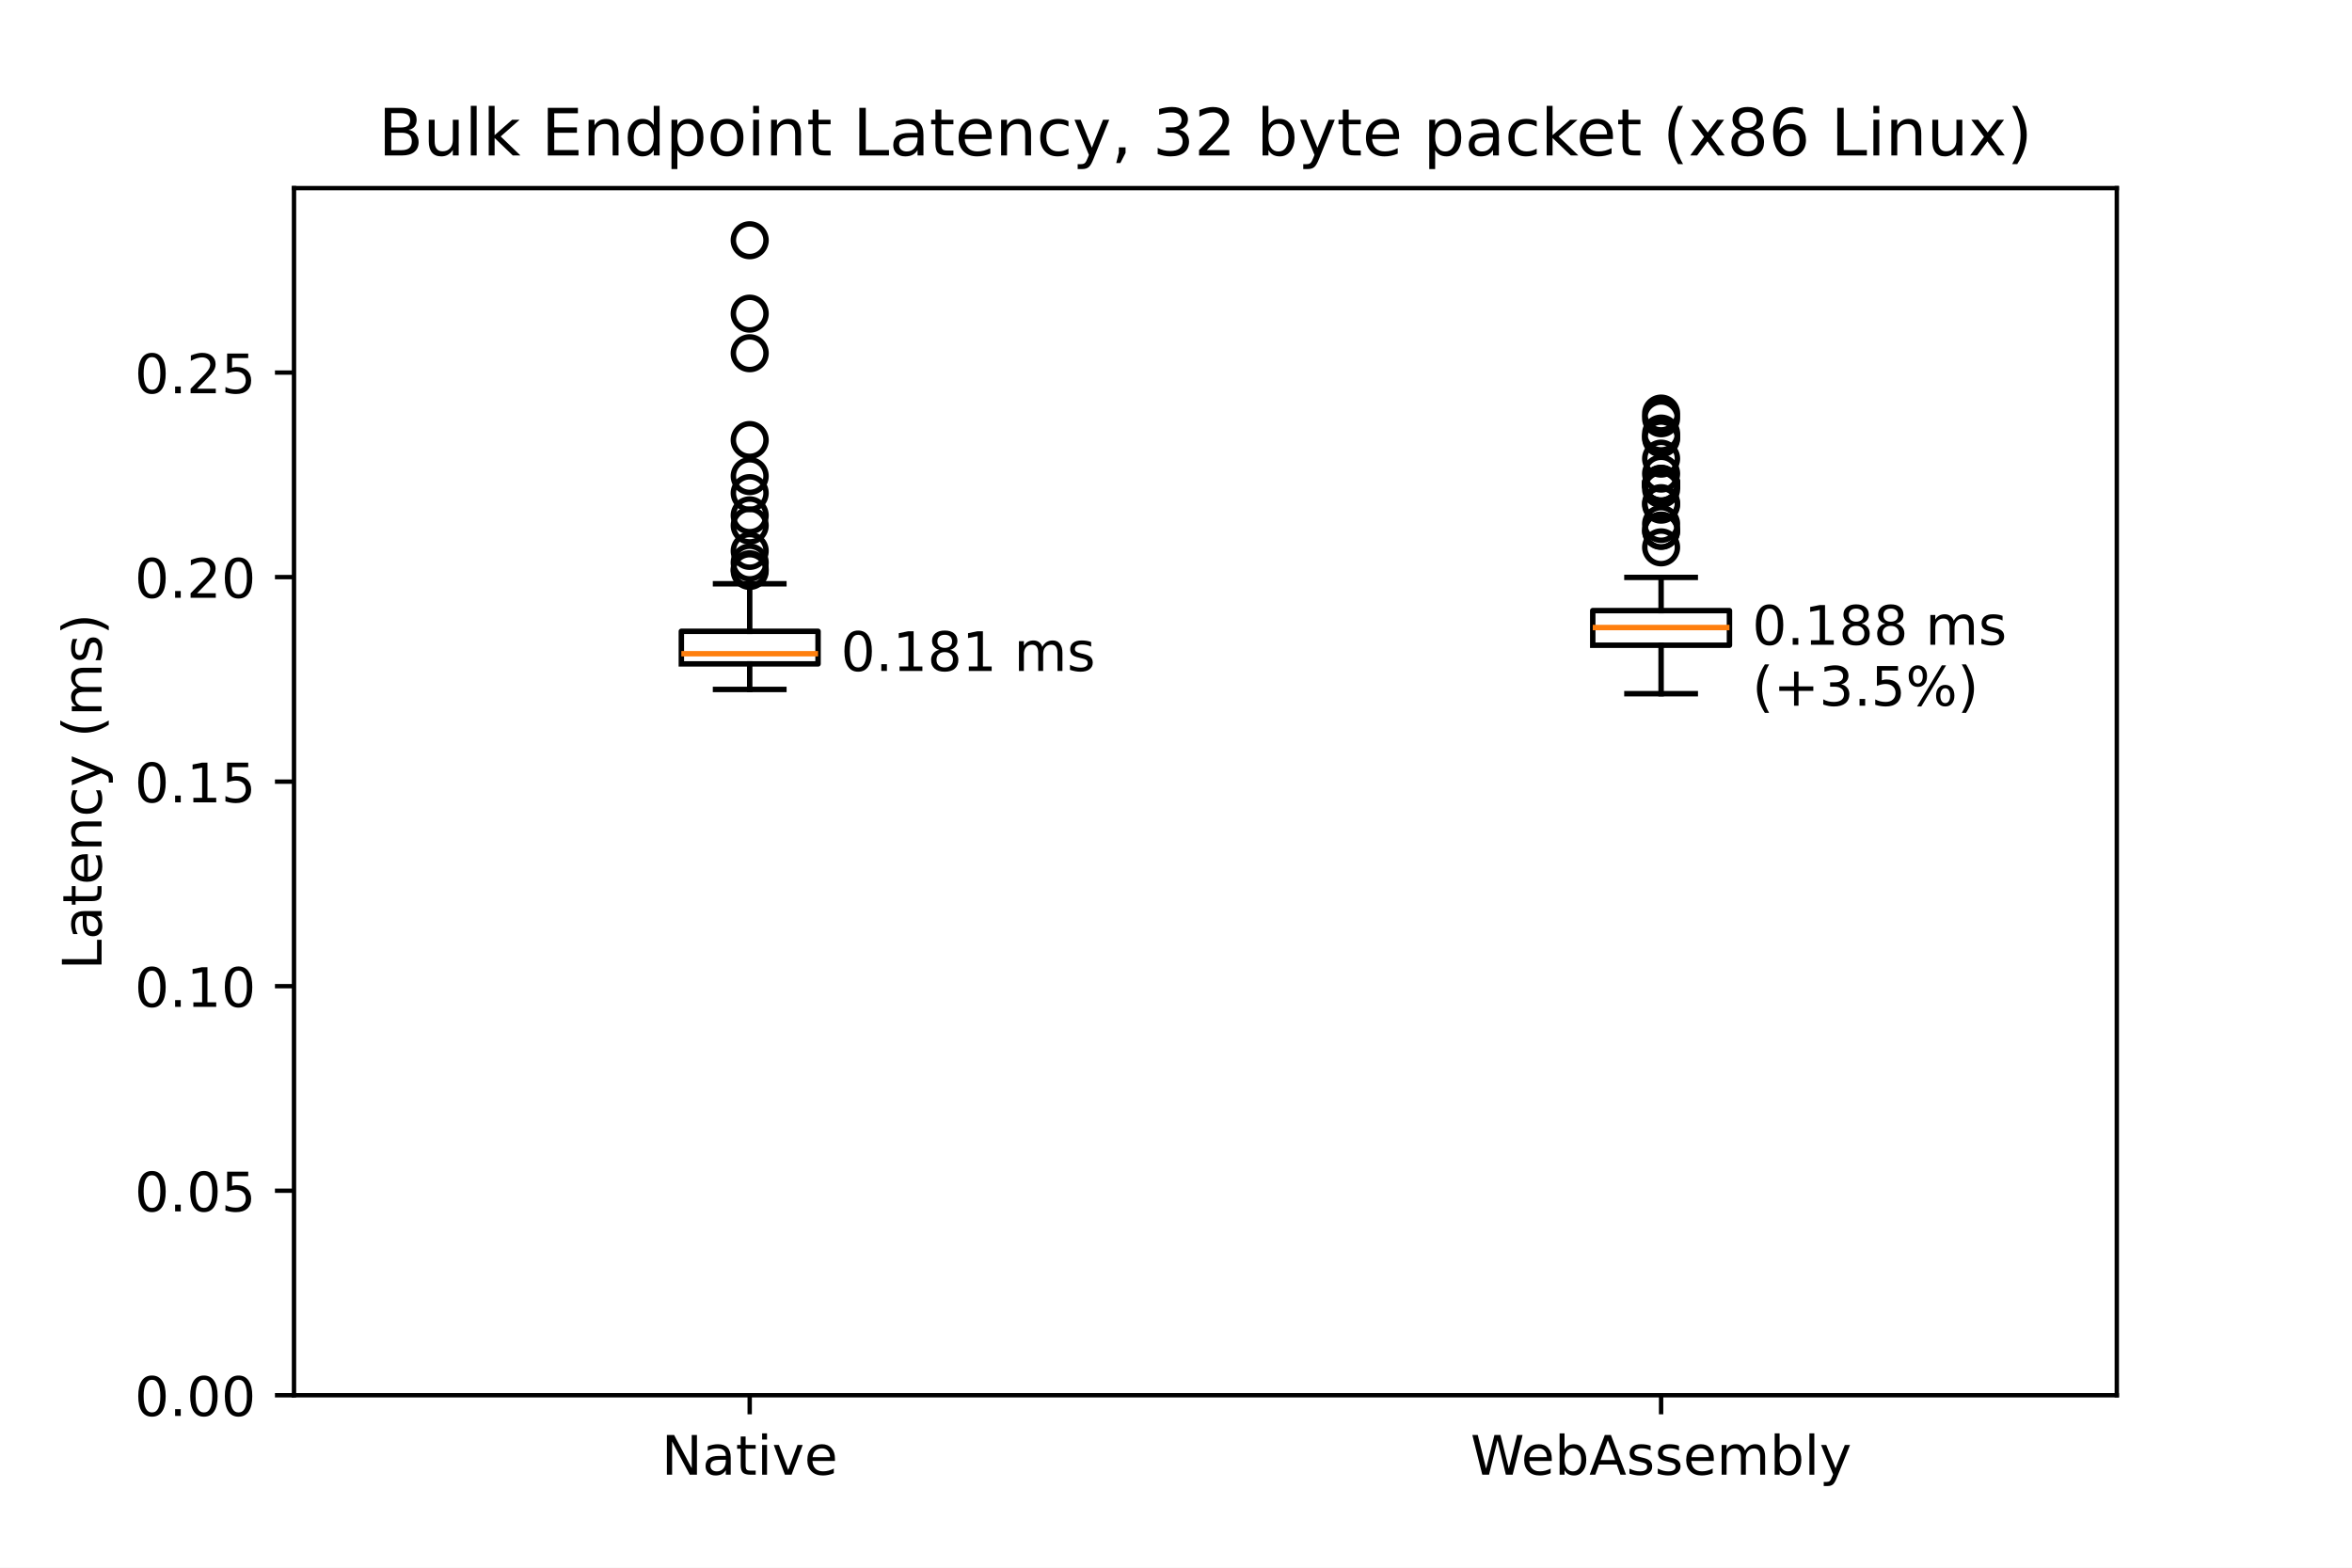
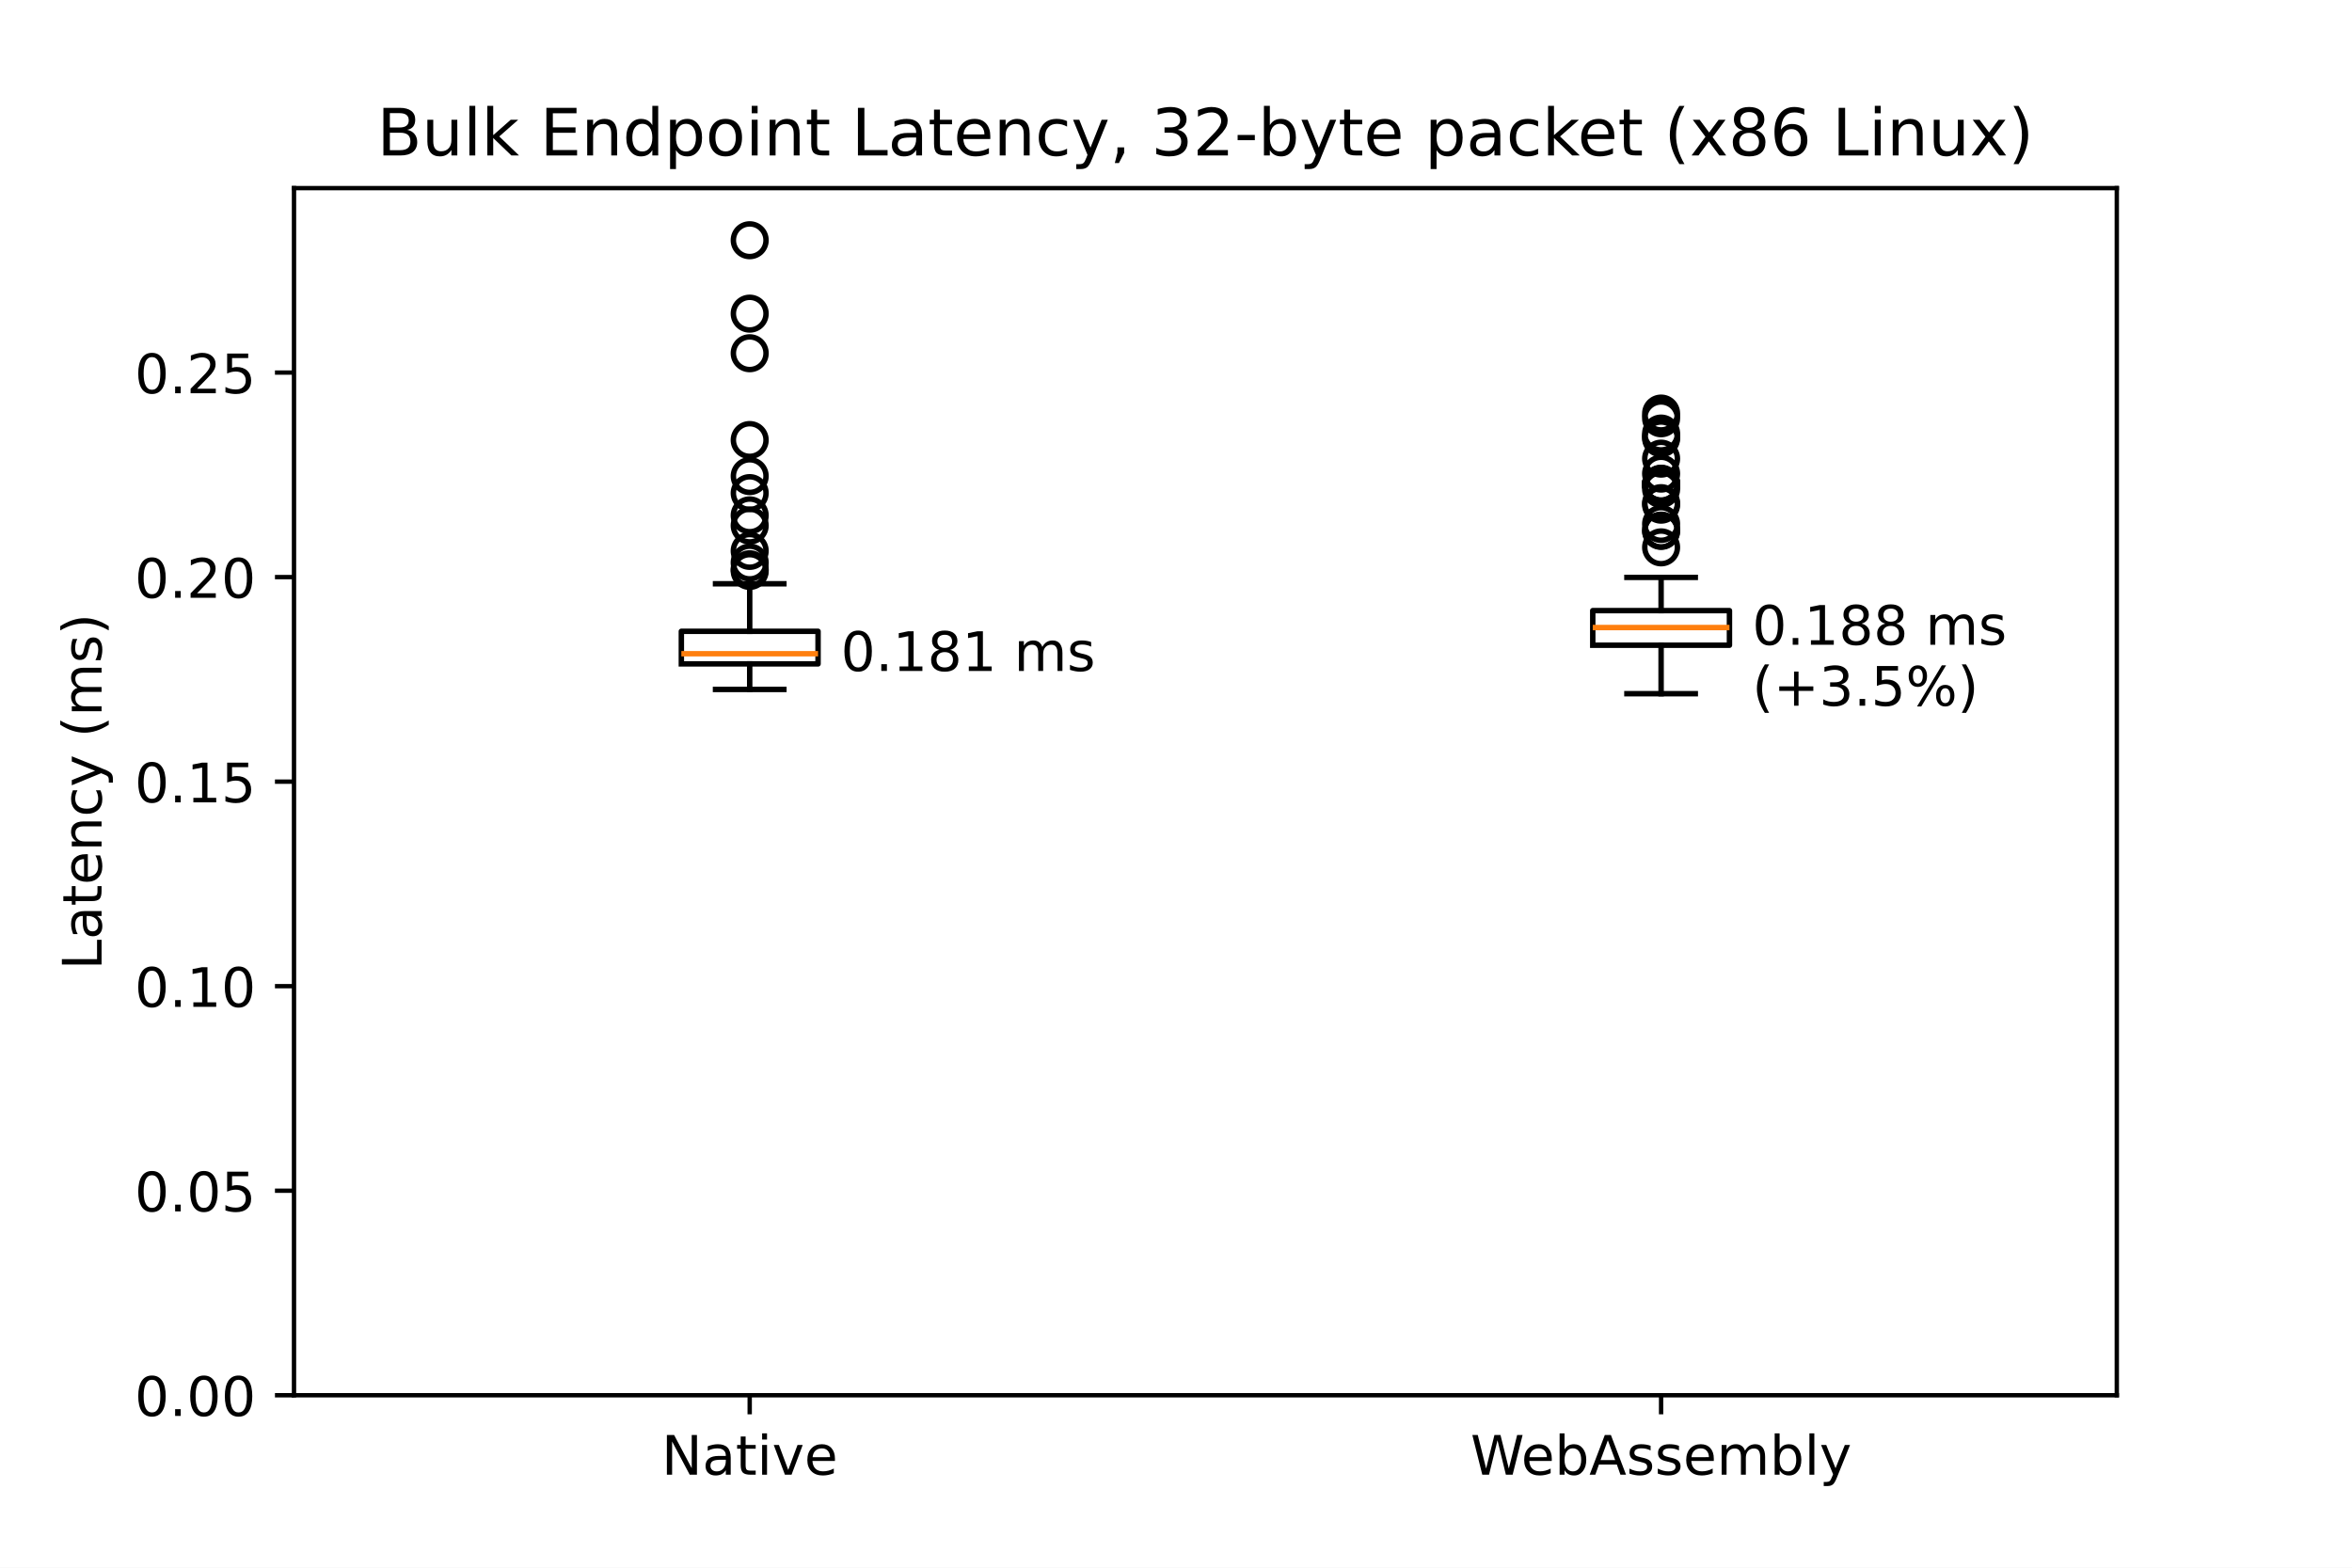
<svg xmlns="http://www.w3.org/2000/svg" xmlns:xlink="http://www.w3.org/1999/xlink" width="432pt" height="288pt" viewBox="0 0 432 288" version="1.1">
  <defs>
    <style type="text/css">*{stroke-linejoin: round; stroke-linecap: butt}</style>
  </defs>
  <g id="figure_1">
    <g id="patch_1">
      <path d="M 0 288  L 432 288  L 432 0  L 0 0  z " style="fill: #ffffff" />
    </g>
    <g id="axes_1">
      <g id="patch_2">
        <path d="M 54 256.32  L 388.8 256.32  L 388.8 34.56  L 54 34.56  z " style="fill: #ffffff" />
      </g>
      <g id="matplotlib.axis_1">
        <g id="xtick_1">
          <g id="line2d_1">
            <defs>
-               <path id="mb154ad482d" d="M 0 0  L 0 3.5  " style="stroke: #000000; stroke-width: 0.8" />
+               <path id="me24ad9f6d7" d="M 0 0  L 0 3.5  " style="stroke: #000000; stroke-width: 0.8" />
            </defs>
            <g>
-               <use xlink:href="#mb154ad482d" x="137.7" y="256.32" style="stroke: #000000; stroke-width: 0.8" />
+               <use xlink:href="#me24ad9f6d7" x="137.7" y="256.32" style="stroke: #000000; stroke-width: 0.8" />
            </g>
          </g>
          <g id="text_1">
            <g transform="translate(121.5102 270.9184) scale(0.1 -0.1)">
              <defs>
                <path id="DejaVuSans-4e" d="M 628 4666  L 1478 4666  L 3547 763  L 3547 4666  L 4159 4666  L 4159 0  L 3309 0  L 1241 3903  L 1241 0  L 628 0  L 628 4666  z " transform="scale(0.015625)" />
                <path id="DejaVuSans-61" d="M 2194 1759  Q 1497 1759 1228 1600  Q 959 1441 959 1056  Q 959 750 1161 570  Q 1363 391 1709 391  Q 2188 391 2477 730  Q 2766 1069 2766 1631  L 2766 1759  L 2194 1759  z M 3341 1997  L 3341 0  L 2766 0  L 2766 531  Q 2569 213 2275 61  Q 1981 -91 1556 -91  Q 1019 -91 701 211  Q 384 513 384 1019  Q 384 1609 779 1909  Q 1175 2209 1959 2209  L 2766 2209  L 2766 2266  Q 2766 2663 2505 2880  Q 2244 3097 1772 3097  Q 1472 3097 1187 3025  Q 903 2953 641 2809  L 641 3341  Q 956 3463 1253 3523  Q 1550 3584 1831 3584  Q 2591 3584 2966 3190  Q 3341 2797 3341 1997  z " transform="scale(0.015625)" />
                <path id="DejaVuSans-74" d="M 1172 4494  L 1172 3500  L 2356 3500  L 2356 3053  L 1172 3053  L 1172 1153  Q 1172 725 1289 603  Q 1406 481 1766 481  L 2356 481  L 2356 0  L 1766 0  Q 1100 0 847 248  Q 594 497 594 1153  L 594 3053  L 172 3053  L 172 3500  L 594 3500  L 594 4494  L 1172 4494  z " transform="scale(0.015625)" />
                <path id="DejaVuSans-69" d="M 603 3500  L 1178 3500  L 1178 0  L 603 0  L 603 3500  z M 603 4863  L 1178 4863  L 1178 4134  L 603 4134  L 603 4863  z " transform="scale(0.015625)" />
                <path id="DejaVuSans-76" d="M 191 3500  L 800 3500  L 1894 563  L 2988 3500  L 3597 3500  L 2284 0  L 1503 0  L 191 3500  z " transform="scale(0.015625)" />
                <path id="DejaVuSans-65" d="M 3597 1894  L 3597 1613  L 953 1613  Q 991 1019 1311 708  Q 1631 397 2203 397  Q 2534 397 2845 478  Q 3156 559 3463 722  L 3463 178  Q 3153 47 2828 -22  Q 2503 -91 2169 -91  Q 1331 -91 842 396  Q 353 884 353 1716  Q 353 2575 817 3079  Q 1281 3584 2069 3584  Q 2775 3584 3186 3129  Q 3597 2675 3597 1894  z M 3022 2063  Q 3016 2534 2758 2815  Q 2500 3097 2075 3097  Q 1594 3097 1305 2825  Q 1016 2553 972 2059  L 3022 2063  z " transform="scale(0.015625)" />
              </defs>
              <use xlink:href="#DejaVuSans-4e" />
              <use xlink:href="#DejaVuSans-61" x="74.805" />
              <use xlink:href="#DejaVuSans-74" x="136.084" />
              <use xlink:href="#DejaVuSans-69" x="175.293" />
              <use xlink:href="#DejaVuSans-76" x="203.076" />
              <use xlink:href="#DejaVuSans-65" x="262.256" />
            </g>
          </g>
        </g>
        <g id="xtick_2">
          <g id="line2d_2">
            <g>
-               <use xlink:href="#mb154ad482d" x="305.1" y="256.32" style="stroke: #000000; stroke-width: 0.8" />
+               <use xlink:href="#me24ad9f6d7" x="305.1" y="256.32" style="stroke: #000000; stroke-width: 0.8" />
            </g>
          </g>
          <g id="text_2">
            <g transform="translate(270.1 270.9184) scale(0.1 -0.1)">
              <defs>
                <path id="DejaVuSans-57" d="M 213 4666  L 850 4666  L 1831 722  L 2809 4666  L 3519 4666  L 4500 722  L 5478 4666  L 6119 4666  L 4947 0  L 4153 0  L 3169 4050  L 2175 0  L 1381 0  L 213 4666  z " transform="scale(0.015625)" />
                <path id="DejaVuSans-62" d="M 3116 1747  Q 3116 2381 2855 2742  Q 2594 3103 2138 3103  Q 1681 3103 1420 2742  Q 1159 2381 1159 1747  Q 1159 1113 1420 752  Q 1681 391 2138 391  Q 2594 391 2855 752  Q 3116 1113 3116 1747  z M 1159 2969  Q 1341 3281 1617 3432  Q 1894 3584 2278 3584  Q 2916 3584 3314 3078  Q 3713 2572 3713 1747  Q 3713 922 3314 415  Q 2916 -91 2278 -91  Q 1894 -91 1617 61  Q 1341 213 1159 525  L 1159 0  L 581 0  L 581 4863  L 1159 4863  L 1159 2969  z " transform="scale(0.015625)" />
                <path id="DejaVuSans-41" d="M 2188 4044  L 1331 1722  L 3047 1722  L 2188 4044  z M 1831 4666  L 2547 4666  L 4325 0  L 3669 0  L 3244 1197  L 1141 1197  L 716 0  L 50 0  L 1831 4666  z " transform="scale(0.015625)" />
                <path id="DejaVuSans-73" d="M 2834 3397  L 2834 2853  Q 2591 2978 2328 3040  Q 2066 3103 1784 3103  Q 1356 3103 1142 2972  Q 928 2841 928 2578  Q 928 2378 1081 2264  Q 1234 2150 1697 2047  L 1894 2003  Q 2506 1872 2764 1633  Q 3022 1394 3022 966  Q 3022 478 2636 193  Q 2250 -91 1575 -91  Q 1294 -91 989 -36  Q 684 19 347 128  L 347 722  Q 666 556 975 473  Q 1284 391 1588 391  Q 1994 391 2212 530  Q 2431 669 2431 922  Q 2431 1156 2273 1281  Q 2116 1406 1581 1522  L 1381 1569  Q 847 1681 609 1914  Q 372 2147 372 2553  Q 372 3047 722 3315  Q 1072 3584 1716 3584  Q 2034 3584 2315 3537  Q 2597 3491 2834 3397  z " transform="scale(0.015625)" />
                <path id="DejaVuSans-6d" d="M 3328 2828  Q 3544 3216 3844 3400  Q 4144 3584 4550 3584  Q 5097 3584 5394 3201  Q 5691 2819 5691 2113  L 5691 0  L 5113 0  L 5113 2094  Q 5113 2597 4934 2840  Q 4756 3084 4391 3084  Q 3944 3084 3684 2787  Q 3425 2491 3425 1978  L 3425 0  L 2847 0  L 2847 2094  Q 2847 2600 2669 2842  Q 2491 3084 2119 3084  Q 1678 3084 1418 2786  Q 1159 2488 1159 1978  L 1159 0  L 581 0  L 581 3500  L 1159 3500  L 1159 2956  Q 1356 3278 1631 3431  Q 1906 3584 2284 3584  Q 2666 3584 2933 3390  Q 3200 3197 3328 2828  z " transform="scale(0.015625)" />
                <path id="DejaVuSans-6c" d="M 603 4863  L 1178 4863  L 1178 0  L 603 0  L 603 4863  z " transform="scale(0.015625)" />
                <path id="DejaVuSans-79" d="M 2059 -325  Q 1816 -950 1584 -1140  Q 1353 -1331 966 -1331  L 506 -1331  L 506 -850  L 844 -850  Q 1081 -850 1212 -737  Q 1344 -625 1503 -206  L 1606 56  L 191 3500  L 800 3500  L 1894 763  L 2988 3500  L 3597 3500  L 2059 -325  z " transform="scale(0.015625)" />
              </defs>
              <use xlink:href="#DejaVuSans-57" />
              <use xlink:href="#DejaVuSans-65" x="93.002" />
              <use xlink:href="#DejaVuSans-62" x="154.525" />
              <use xlink:href="#DejaVuSans-41" x="218.002" />
              <use xlink:href="#DejaVuSans-73" x="286.41" />
              <use xlink:href="#DejaVuSans-73" x="338.51" />
              <use xlink:href="#DejaVuSans-65" x="390.609" />
              <use xlink:href="#DejaVuSans-6d" x="452.133" />
              <use xlink:href="#DejaVuSans-62" x="549.545" />
              <use xlink:href="#DejaVuSans-6c" x="613.021" />
              <use xlink:href="#DejaVuSans-79" x="640.805" />
            </g>
          </g>
        </g>
      </g>
      <g id="matplotlib.axis_2">
        <g id="ytick_1">
          <g id="line2d_3">
            <defs>
-               <path id="m6559243b85" d="M 0 0  L -3.5 0  " style="stroke: #000000; stroke-width: 0.8" />
+               <path id="m9788b5b296" d="M 0 0  L -3.5 0  " style="stroke: #000000; stroke-width: 0.8" />
            </defs>
            <g>
-               <use xlink:href="#m6559243b85" x="54" y="256.32" style="stroke: #000000; stroke-width: 0.8" />
+               <use xlink:href="#m9788b5b296" x="54" y="256.32" style="stroke: #000000; stroke-width: 0.8" />
            </g>
          </g>
          <g id="text_3">
            <g transform="translate(24.73438 260.1192) scale(0.1 -0.1)">
              <defs>
                <path id="DejaVuSans-30" d="M 2034 4250  Q 1547 4250 1301 3770  Q 1056 3291 1056 2328  Q 1056 1369 1301 889  Q 1547 409 2034 409  Q 2525 409 2770 889  Q 3016 1369 3016 2328  Q 3016 3291 2770 3770  Q 2525 4250 2034 4250  z M 2034 4750  Q 2819 4750 3233 4129  Q 3647 3509 3647 2328  Q 3647 1150 3233 529  Q 2819 -91 2034 -91  Q 1250 -91 836 529  Q 422 1150 422 2328  Q 422 3509 836 4129  Q 1250 4750 2034 4750  z " transform="scale(0.015625)" />
                <path id="DejaVuSans-2e" d="M 684 794  L 1344 794  L 1344 0  L 684 0  L 684 794  z " transform="scale(0.015625)" />
              </defs>
              <use xlink:href="#DejaVuSans-30" />
              <use xlink:href="#DejaVuSans-2e" x="63.623" />
              <use xlink:href="#DejaVuSans-30" x="95.41" />
              <use xlink:href="#DejaVuSans-30" x="159.033" />
            </g>
          </g>
        </g>
        <g id="ytick_2">
          <g id="line2d_4">
            <g>
-               <use xlink:href="#m6559243b85" x="54" y="218.745" style="stroke: #000000; stroke-width: 0.8" />
+               <use xlink:href="#m9788b5b296" x="54" y="218.745" style="stroke: #000000; stroke-width: 0.8" />
            </g>
          </g>
          <g id="text_4">
            <g transform="translate(24.73438 222.5442) scale(0.1 -0.1)">
              <defs>
                <path id="DejaVuSans-35" d="M 691 4666  L 3169 4666  L 3169 4134  L 1269 4134  L 1269 2991  Q 1406 3038 1543 3061  Q 1681 3084 1819 3084  Q 2600 3084 3056 2656  Q 3513 2228 3513 1497  Q 3513 744 3044 326  Q 2575 -91 1722 -91  Q 1428 -91 1123 -41  Q 819 9 494 109  L 494 744  Q 775 591 1075 516  Q 1375 441 1709 441  Q 2250 441 2565 725  Q 2881 1009 2881 1497  Q 2881 1984 2565 2268  Q 2250 2553 1709 2553  Q 1456 2553 1204 2497  Q 953 2441 691 2322  L 691 4666  z " transform="scale(0.015625)" />
              </defs>
              <use xlink:href="#DejaVuSans-30" />
              <use xlink:href="#DejaVuSans-2e" x="63.623" />
              <use xlink:href="#DejaVuSans-30" x="95.41" />
              <use xlink:href="#DejaVuSans-35" x="159.033" />
            </g>
          </g>
        </g>
        <g id="ytick_3">
          <g id="line2d_5">
            <g>
-               <use xlink:href="#m6559243b85" x="54" y="181.17" style="stroke: #000000; stroke-width: 0.8" />
+               <use xlink:href="#m9788b5b296" x="54" y="181.17" style="stroke: #000000; stroke-width: 0.8" />
            </g>
          </g>
          <g id="text_5">
            <g transform="translate(24.73438 184.9692) scale(0.1 -0.1)">
              <defs>
                <path id="DejaVuSans-31" d="M 794 531  L 1825 531  L 1825 4091  L 703 3866  L 703 4441  L 1819 4666  L 2450 4666  L 2450 531  L 3481 531  L 3481 0  L 794 0  L 794 531  z " transform="scale(0.015625)" />
              </defs>
              <use xlink:href="#DejaVuSans-30" />
              <use xlink:href="#DejaVuSans-2e" x="63.623" />
              <use xlink:href="#DejaVuSans-31" x="95.41" />
              <use xlink:href="#DejaVuSans-30" x="159.033" />
            </g>
          </g>
        </g>
        <g id="ytick_4">
          <g id="line2d_6">
            <g>
-               <use xlink:href="#m6559243b85" x="54" y="143.595" style="stroke: #000000; stroke-width: 0.8" />
+               <use xlink:href="#m9788b5b296" x="54" y="143.595" style="stroke: #000000; stroke-width: 0.8" />
            </g>
          </g>
          <g id="text_6">
            <g transform="translate(24.73438 147.3942) scale(0.1 -0.1)">
              <use xlink:href="#DejaVuSans-30" />
              <use xlink:href="#DejaVuSans-2e" x="63.623" />
              <use xlink:href="#DejaVuSans-31" x="95.41" />
              <use xlink:href="#DejaVuSans-35" x="159.033" />
            </g>
          </g>
        </g>
        <g id="ytick_5">
          <g id="line2d_7">
            <g>
-               <use xlink:href="#m6559243b85" x="54" y="106.02" style="stroke: #000000; stroke-width: 0.8" />
+               <use xlink:href="#m9788b5b296" x="54" y="106.02" style="stroke: #000000; stroke-width: 0.8" />
            </g>
          </g>
          <g id="text_7">
            <g transform="translate(24.73438 109.8192) scale(0.1 -0.1)">
              <defs>
                <path id="DejaVuSans-32" d="M 1228 531  L 3431 531  L 3431 0  L 469 0  L 469 531  Q 828 903 1448 1529  Q 2069 2156 2228 2338  Q 2531 2678 2651 2914  Q 2772 3150 2772 3378  Q 2772 3750 2511 3984  Q 2250 4219 1831 4219  Q 1534 4219 1204 4116  Q 875 4013 500 3803  L 500 4441  Q 881 4594 1212 4672  Q 1544 4750 1819 4750  Q 2544 4750 2975 4387  Q 3406 4025 3406 3419  Q 3406 3131 3298 2873  Q 3191 2616 2906 2266  Q 2828 2175 2409 1742  Q 1991 1309 1228 531  z " transform="scale(0.015625)" />
              </defs>
              <use xlink:href="#DejaVuSans-30" />
              <use xlink:href="#DejaVuSans-2e" x="63.623" />
              <use xlink:href="#DejaVuSans-32" x="95.41" />
              <use xlink:href="#DejaVuSans-30" x="159.033" />
            </g>
          </g>
        </g>
        <g id="ytick_6">
          <g id="line2d_8">
            <g>
-               <use xlink:href="#m6559243b85" x="54" y="68.445" style="stroke: #000000; stroke-width: 0.8" />
+               <use xlink:href="#m9788b5b296" x="54" y="68.445" style="stroke: #000000; stroke-width: 0.8" />
            </g>
          </g>
          <g id="text_8">
            <g transform="translate(24.73438 72.24415) scale(0.1 -0.1)">
              <use xlink:href="#DejaVuSans-30" />
              <use xlink:href="#DejaVuSans-2e" x="63.623" />
              <use xlink:href="#DejaVuSans-32" x="95.41" />
              <use xlink:href="#DejaVuSans-35" x="159.033" />
            </g>
          </g>
        </g>
        <g id="text_9">
          <g transform="translate(18.65469 178.1697) rotate(-90) scale(0.1 -0.1)">
            <defs>
              <path id="DejaVuSans-4c" d="M 628 4666  L 1259 4666  L 1259 531  L 3531 531  L 3531 0  L 628 0  L 628 4666  z " transform="scale(0.015625)" />
              <path id="DejaVuSans-6e" d="M 3513 2113  L 3513 0  L 2938 0  L 2938 2094  Q 2938 2591 2744 2837  Q 2550 3084 2163 3084  Q 1697 3084 1428 2787  Q 1159 2491 1159 1978  L 1159 0  L 581 0  L 581 3500  L 1159 3500  L 1159 2956  Q 1366 3272 1645 3428  Q 1925 3584 2291 3584  Q 2894 3584 3203 3211  Q 3513 2838 3513 2113  z " transform="scale(0.015625)" />
              <path id="DejaVuSans-63" d="M 3122 3366  L 3122 2828  Q 2878 2963 2633 3030  Q 2388 3097 2138 3097  Q 1578 3097 1268 2742  Q 959 2388 959 1747  Q 959 1106 1268 751  Q 1578 397 2138 397  Q 2388 397 2633 464  Q 2878 531 3122 666  L 3122 134  Q 2881 22 2623 -34  Q 2366 -91 2075 -91  Q 1284 -91 818 406  Q 353 903 353 1747  Q 353 2603 823 3093  Q 1294 3584 2113 3584  Q 2378 3584 2631 3529  Q 2884 3475 3122 3366  z " transform="scale(0.015625)" />
              <path id="DejaVuSans-20" transform="scale(0.015625)" />
              <path id="DejaVuSans-28" d="M 1984 4856  Q 1566 4138 1362 3434  Q 1159 2731 1159 2009  Q 1159 1288 1364 580  Q 1569 -128 1984 -844  L 1484 -844  Q 1016 -109 783 600  Q 550 1309 550 2009  Q 550 2706 781 3412  Q 1013 4119 1484 4856  L 1984 4856  z " transform="scale(0.015625)" />
              <path id="DejaVuSans-29" d="M 513 4856  L 1013 4856  Q 1481 4119 1714 3412  Q 1947 2706 1947 2009  Q 1947 1309 1714 600  Q 1481 -109 1013 -844  L 513 -844  Q 928 -128 1133 580  Q 1338 1288 1338 2009  Q 1338 2731 1133 3434  Q 928 4138 513 4856  z " transform="scale(0.015625)" />
            </defs>
            <use xlink:href="#DejaVuSans-4c" />
            <use xlink:href="#DejaVuSans-61" x="55.713" />
            <use xlink:href="#DejaVuSans-74" x="116.992" />
            <use xlink:href="#DejaVuSans-65" x="156.201" />
            <use xlink:href="#DejaVuSans-6e" x="217.725" />
            <use xlink:href="#DejaVuSans-63" x="281.104" />
            <use xlink:href="#DejaVuSans-79" x="336.084" />
            <use xlink:href="#DejaVuSans-20" x="395.264" />
            <use xlink:href="#DejaVuSans-28" x="427.051" />
            <use xlink:href="#DejaVuSans-6d" x="466.064" />
            <use xlink:href="#DejaVuSans-73" x="563.477" />
            <use xlink:href="#DejaVuSans-29" x="615.576" />
          </g>
        </g>
      </g>
      <g id="line2d_9">
-         <path d="M 125.145 121.963  L 150.255 121.963  L 150.255 115.977  L 125.145 115.977  L 125.145 121.963  " clip-path="url(#pbae34f9adf)" style="fill: none; stroke: #000000; stroke-linecap: square" />
+         <path d="M 125.145 121.963  L 150.255 121.963  L 150.255 115.977  L 125.145 115.977  L 125.145 121.963  " clip-path="url(#p293016c888)" style="fill: none; stroke: #000000; stroke-linecap: square" />
      </g>
      <g id="line2d_10">
-         <path d="M 137.7 121.963  L 137.7 126.661  " clip-path="url(#pbae34f9adf)" style="fill: none; stroke: #000000; stroke-linecap: square" />
+         <path d="M 137.7 121.963  L 137.7 126.661  " clip-path="url(#p293016c888)" style="fill: none; stroke: #000000; stroke-linecap: square" />
      </g>
      <g id="line2d_11">
-         <path d="M 137.7 115.977  L 137.7 107.243  " clip-path="url(#pbae34f9adf)" style="fill: none; stroke: #000000; stroke-linecap: square" />
+         <path d="M 137.7 115.977  L 137.7 107.243  " clip-path="url(#p293016c888)" style="fill: none; stroke: #000000; stroke-linecap: square" />
      </g>
      <g id="line2d_12">
-         <path d="M 131.423 126.661  L 143.977 126.661  " clip-path="url(#pbae34f9adf)" style="fill: none; stroke: #000000; stroke-linecap: square" />
+         <path d="M 131.423 126.661  L 143.977 126.661  " clip-path="url(#p293016c888)" style="fill: none; stroke: #000000; stroke-linecap: square" />
      </g>
      <g id="line2d_13">
-         <path d="M 131.423 107.243  L 143.977 107.243  " clip-path="url(#pbae34f9adf)" style="fill: none; stroke: #000000; stroke-linecap: square" />
+         <path d="M 131.423 107.243  L 143.977 107.243  " clip-path="url(#p293016c888)" style="fill: none; stroke: #000000; stroke-linecap: square" />
      </g>
      <g id="line2d_14">
        <defs>
-           <path id="m4400163666" d="M 0 3  C 0.796 3 1.559 2.684 2.121 2.121  C 2.684 1.559 3 0.796 3 0  C 3 -0.796 2.684 -1.559 2.121 -2.121  C 1.559 -2.684 0.796 -3 0 -3  C -0.796 -3 -1.559 -2.684 -2.121 -2.121  C -2.684 -1.559 -3 -0.796 -3 0  C -3 0.796 -2.684 1.559 -2.121 2.121  C -1.559 2.684 -0.796 3 0 3  z " style="stroke: #000000" />
+           <path id="m44d375497a" d="M 0 3  C 0.796 3 1.559 2.684 2.121 2.121  C 2.684 1.559 3 0.796 3 0  C 3 -0.796 2.684 -1.559 2.121 -2.121  C 1.559 -2.684 0.796 -3 0 -3  C -0.796 -3 -1.559 -2.684 -2.121 -2.121  C -2.684 -1.559 -3 -0.796 -3 0  C -3 0.796 -2.684 1.559 -2.121 2.121  C -1.559 2.684 -0.796 3 0 3  z " style="stroke: #000000" />
        </defs>
-         <g clip-path="url(#pbae34f9adf)">
-           <use xlink:href="#m4400163666" x="137.7" y="104.895" style="fill-opacity: 0; stroke: #000000" />
-           <use xlink:href="#m4400163666" x="137.7" y="104.578" style="fill-opacity: 0; stroke: #000000" />
-           <use xlink:href="#m4400163666" x="137.7" y="103.344" style="fill-opacity: 0; stroke: #000000" />
-           <use xlink:href="#m4400163666" x="137.7" y="101.205" style="fill-opacity: 0; stroke: #000000" />
-           <use xlink:href="#m4400163666" x="137.7" y="96.552" style="fill-opacity: 0; stroke: #000000" />
-           <use xlink:href="#m4400163666" x="137.7" y="94.678" style="fill-opacity: 0; stroke: #000000" />
-           <use xlink:href="#m4400163666" x="137.7" y="90.589" style="fill-opacity: 0; stroke: #000000" />
-           <use xlink:href="#m4400163666" x="137.7" y="87.464" style="fill-opacity: 0; stroke: #000000" />
-           <use xlink:href="#m4400163666" x="137.7" y="80.839" style="fill-opacity: 0; stroke: #000000" />
-           <use xlink:href="#m4400163666" x="137.7" y="64.892" style="fill-opacity: 0; stroke: #000000" />
-           <use xlink:href="#m4400163666" x="137.7" y="57.619" style="fill-opacity: 0; stroke: #000000" />
-           <use xlink:href="#m4400163666" x="137.7" y="44.134" style="fill-opacity: 0; stroke: #000000" />
+         <g clip-path="url(#p293016c888)">
+           <use xlink:href="#m44d375497a" x="137.7" y="104.895" style="fill-opacity: 0; stroke: #000000" />
+           <use xlink:href="#m44d375497a" x="137.7" y="104.578" style="fill-opacity: 0; stroke: #000000" />
+           <use xlink:href="#m44d375497a" x="137.7" y="103.344" style="fill-opacity: 0; stroke: #000000" />
+           <use xlink:href="#m44d375497a" x="137.7" y="101.205" style="fill-opacity: 0; stroke: #000000" />
+           <use xlink:href="#m44d375497a" x="137.7" y="96.552" style="fill-opacity: 0; stroke: #000000" />
+           <use xlink:href="#m44d375497a" x="137.7" y="94.678" style="fill-opacity: 0; stroke: #000000" />
+           <use xlink:href="#m44d375497a" x="137.7" y="90.589" style="fill-opacity: 0; stroke: #000000" />
+           <use xlink:href="#m44d375497a" x="137.7" y="87.464" style="fill-opacity: 0; stroke: #000000" />
+           <use xlink:href="#m44d375497a" x="137.7" y="80.839" style="fill-opacity: 0; stroke: #000000" />
+           <use xlink:href="#m44d375497a" x="137.7" y="64.892" style="fill-opacity: 0; stroke: #000000" />
+           <use xlink:href="#m44d375497a" x="137.7" y="57.619" style="fill-opacity: 0; stroke: #000000" />
+           <use xlink:href="#m44d375497a" x="137.7" y="44.134" style="fill-opacity: 0; stroke: #000000" />
        </g>
      </g>
      <g id="line2d_15">
-         <path d="M 292.545 118.535  L 317.655 118.535  L 317.655 112.175  L 292.545 112.175  L 292.545 118.535  " clip-path="url(#pbae34f9adf)" style="fill: none; stroke: #000000; stroke-linecap: square" />
+         <path d="M 292.545 118.535  L 317.655 118.535  L 317.655 112.175  L 292.545 112.175  L 292.545 118.535  " clip-path="url(#p293016c888)" style="fill: none; stroke: #000000; stroke-linecap: square" />
      </g>
      <g id="line2d_16">
-         <path d="M 305.1 118.535  L 305.1 127.436  " clip-path="url(#pbae34f9adf)" style="fill: none; stroke: #000000; stroke-linecap: square" />
+         <path d="M 305.1 118.535  L 305.1 127.436  " clip-path="url(#p293016c888)" style="fill: none; stroke: #000000; stroke-linecap: square" />
      </g>
      <g id="line2d_17">
-         <path d="M 305.1 112.175  L 305.1 106.076  " clip-path="url(#pbae34f9adf)" style="fill: none; stroke: #000000; stroke-linecap: square" />
+         <path d="M 305.1 112.175  L 305.1 106.076  " clip-path="url(#p293016c888)" style="fill: none; stroke: #000000; stroke-linecap: square" />
      </g>
      <g id="line2d_18">
-         <path d="M 298.822 127.436  L 311.377 127.436  " clip-path="url(#pbae34f9adf)" style="fill: none; stroke: #000000; stroke-linecap: square" />
+         <path d="M 298.822 127.436  L 311.377 127.436  " clip-path="url(#p293016c888)" style="fill: none; stroke: #000000; stroke-linecap: square" />
      </g>
      <g id="line2d_19">
-         <path d="M 298.822 106.076  L 311.377 106.076  " clip-path="url(#pbae34f9adf)" style="fill: none; stroke: #000000; stroke-linecap: square" />
+         <path d="M 298.822 106.076  L 311.377 106.076  " clip-path="url(#p293016c888)" style="fill: none; stroke: #000000; stroke-linecap: square" />
      </g>
      <g id="line2d_20">
-         <g clip-path="url(#pbae34f9adf)">
-           <use xlink:href="#m4400163666" x="305.1" y="100.558" style="fill-opacity: 0; stroke: #000000" />
-           <use xlink:href="#m4400163666" x="305.1" y="97.531" style="fill-opacity: 0; stroke: #000000" />
-           <use xlink:href="#m4400163666" x="305.1" y="97.478" style="fill-opacity: 0; stroke: #000000" />
-           <use xlink:href="#m4400163666" x="305.1" y="96.258" style="fill-opacity: 0; stroke: #000000" />
-           <use xlink:href="#m4400163666" x="305.1" y="92.712" style="fill-opacity: 0; stroke: #000000" />
-           <use xlink:href="#m4400163666" x="305.1" y="92.434" style="fill-opacity: 0; stroke: #000000" />
-           <use xlink:href="#m4400163666" x="305.1" y="89.843" style="fill-opacity: 0; stroke: #000000" />
-           <use xlink:href="#m4400163666" x="305.1" y="89.076" style="fill-opacity: 0; stroke: #000000" />
-           <use xlink:href="#m4400163666" x="305.1" y="88.977" style="fill-opacity: 0; stroke: #000000" />
-           <use xlink:href="#m4400163666" x="305.1" y="88.947" style="fill-opacity: 0; stroke: #000000" />
-           <use xlink:href="#m4400163666" x="305.1" y="88.933" style="fill-opacity: 0; stroke: #000000" />
-           <use xlink:href="#m4400163666" x="305.1" y="88.857" style="fill-opacity: 0; stroke: #000000" />
-           <use xlink:href="#m4400163666" x="305.1" y="87.005" style="fill-opacity: 0; stroke: #000000" />
-           <use xlink:href="#m4400163666" x="305.1" y="84.257" style="fill-opacity: 0; stroke: #000000" />
-           <use xlink:href="#m4400163666" x="305.1" y="80.522" style="fill-opacity: 0; stroke: #000000" />
-           <use xlink:href="#m4400163666" x="305.1" y="80.259" style="fill-opacity: 0; stroke: #000000" />
-           <use xlink:href="#m4400163666" x="305.1" y="79.649" style="fill-opacity: 0; stroke: #000000" />
-           <use xlink:href="#m4400163666" x="305.1" y="76.841" style="fill-opacity: 0; stroke: #000000" />
-           <use xlink:href="#m4400163666" x="305.1" y="75.975" style="fill-opacity: 0; stroke: #000000" />
+         <g clip-path="url(#p293016c888)">
+           <use xlink:href="#m44d375497a" x="305.1" y="100.558" style="fill-opacity: 0; stroke: #000000" />
+           <use xlink:href="#m44d375497a" x="305.1" y="97.531" style="fill-opacity: 0; stroke: #000000" />
+           <use xlink:href="#m44d375497a" x="305.1" y="97.478" style="fill-opacity: 0; stroke: #000000" />
+           <use xlink:href="#m44d375497a" x="305.1" y="96.258" style="fill-opacity: 0; stroke: #000000" />
+           <use xlink:href="#m44d375497a" x="305.1" y="92.712" style="fill-opacity: 0; stroke: #000000" />
+           <use xlink:href="#m44d375497a" x="305.1" y="92.434" style="fill-opacity: 0; stroke: #000000" />
+           <use xlink:href="#m44d375497a" x="305.1" y="89.843" style="fill-opacity: 0; stroke: #000000" />
+           <use xlink:href="#m44d375497a" x="305.1" y="89.076" style="fill-opacity: 0; stroke: #000000" />
+           <use xlink:href="#m44d375497a" x="305.1" y="88.977" style="fill-opacity: 0; stroke: #000000" />
+           <use xlink:href="#m44d375497a" x="305.1" y="88.947" style="fill-opacity: 0; stroke: #000000" />
+           <use xlink:href="#m44d375497a" x="305.1" y="88.933" style="fill-opacity: 0; stroke: #000000" />
+           <use xlink:href="#m44d375497a" x="305.1" y="88.857" style="fill-opacity: 0; stroke: #000000" />
+           <use xlink:href="#m44d375497a" x="305.1" y="87.005" style="fill-opacity: 0; stroke: #000000" />
+           <use xlink:href="#m44d375497a" x="305.1" y="84.257" style="fill-opacity: 0; stroke: #000000" />
+           <use xlink:href="#m44d375497a" x="305.1" y="80.522" style="fill-opacity: 0; stroke: #000000" />
+           <use xlink:href="#m44d375497a" x="305.1" y="80.259" style="fill-opacity: 0; stroke: #000000" />
+           <use xlink:href="#m44d375497a" x="305.1" y="79.649" style="fill-opacity: 0; stroke: #000000" />
+           <use xlink:href="#m44d375497a" x="305.1" y="76.841" style="fill-opacity: 0; stroke: #000000" />
+           <use xlink:href="#m44d375497a" x="305.1" y="75.975" style="fill-opacity: 0; stroke: #000000" />
        </g>
      </g>
      <g id="line2d_21">
-         <path d="M 125.145 120.096  L 150.255 120.096  " clip-path="url(#pbae34f9adf)" style="fill: none; stroke: #ff7f0e" />
+         <path d="M 125.145 120.096  L 150.255 120.096  " clip-path="url(#p293016c888)" style="fill: none; stroke: #ff7f0e" />
      </g>
      <g id="line2d_22">
-         <path d="M 292.545 115.284  L 317.655 115.284  " clip-path="url(#pbae34f9adf)" style="fill: none; stroke: #ff7f0e" />
+         <path d="M 292.545 115.284  L 317.655 115.284  " clip-path="url(#p293016c888)" style="fill: none; stroke: #ff7f0e" />
      </g>
      <g id="patch_3">
        <path d="M 54 256.32  L 54 34.56  " style="fill: none; stroke: #000000; stroke-width: 0.8; stroke-linejoin: miter; stroke-linecap: square" />
      </g>
      <g id="patch_4">
        <path d="M 388.8 256.32  L 388.8 34.56  " style="fill: none; stroke: #000000; stroke-width: 0.8; stroke-linejoin: miter; stroke-linecap: square" />
      </g>
      <g id="patch_5">
        <path d="M 54 256.32  L 388.8 256.32  " style="fill: none; stroke: #000000; stroke-width: 0.8; stroke-linejoin: miter; stroke-linecap: square" />
      </g>
      <g id="patch_6">
        <path d="M 54 34.56  L 388.8 34.56  " style="fill: none; stroke: #000000; stroke-width: 0.8; stroke-linejoin: miter; stroke-linecap: square" />
      </g>
      <g id="text_10">
        <g transform="translate(154.44 123.2588) scale(0.1 -0.1)">
          <defs>
            <path id="DejaVuSans-38" d="M 2034 2216  Q 1584 2216 1326 1975  Q 1069 1734 1069 1313  Q 1069 891 1326 650  Q 1584 409 2034 409  Q 2484 409 2743 651  Q 3003 894 3003 1313  Q 3003 1734 2745 1975  Q 2488 2216 2034 2216  z M 1403 2484  Q 997 2584 770 2862  Q 544 3141 544 3541  Q 544 4100 942 4425  Q 1341 4750 2034 4750  Q 2731 4750 3128 4425  Q 3525 4100 3525 3541  Q 3525 3141 3298 2862  Q 3072 2584 2669 2484  Q 3125 2378 3379 2068  Q 3634 1759 3634 1313  Q 3634 634 3220 271  Q 2806 -91 2034 -91  Q 1263 -91 848 271  Q 434 634 434 1313  Q 434 1759 690 2068  Q 947 2378 1403 2484  z M 1172 3481  Q 1172 3119 1398 2916  Q 1625 2713 2034 2713  Q 2441 2713 2670 2916  Q 2900 3119 2900 3481  Q 2900 3844 2670 4047  Q 2441 4250 2034 4250  Q 1625 4250 1398 4047  Q 1172 3844 1172 3481  z " transform="scale(0.015625)" />
          </defs>
          <use xlink:href="#DejaVuSans-30" />
          <use xlink:href="#DejaVuSans-2e" x="63.623" />
          <use xlink:href="#DejaVuSans-31" x="95.41" />
          <use xlink:href="#DejaVuSans-38" x="159.033" />
          <use xlink:href="#DejaVuSans-31" x="222.656" />
          <use xlink:href="#DejaVuSans-20" x="286.279" />
          <use xlink:href="#DejaVuSans-6d" x="318.066" />
          <use xlink:href="#DejaVuSans-73" x="415.479" />
        </g>
      </g>
      <g id="text_11">
        <g transform="translate(321.84 118.4477) scale(0.1 -0.1)">
          <use xlink:href="#DejaVuSans-30" />
          <use xlink:href="#DejaVuSans-2e" x="63.623" />
          <use xlink:href="#DejaVuSans-31" x="95.41" />
          <use xlink:href="#DejaVuSans-38" x="159.033" />
          <use xlink:href="#DejaVuSans-38" x="222.656" />
          <use xlink:href="#DejaVuSans-20" x="286.279" />
          <use xlink:href="#DejaVuSans-6d" x="318.066" />
          <use xlink:href="#DejaVuSans-73" x="415.479" />
        </g>
        <g transform="translate(321.84 129.6455) scale(0.1 -0.1)">
          <defs>
            <path id="DejaVuSans-2b" d="M 2944 4013  L 2944 2272  L 4684 2272  L 4684 1741  L 2944 1741  L 2944 0  L 2419 0  L 2419 1741  L 678 1741  L 678 2272  L 2419 2272  L 2419 4013  L 2944 4013  z " transform="scale(0.015625)" />
            <path id="DejaVuSans-33" d="M 2597 2516  Q 3050 2419 3304 2112  Q 3559 1806 3559 1356  Q 3559 666 3084 287  Q 2609 -91 1734 -91  Q 1441 -91 1130 -33  Q 819 25 488 141  L 488 750  Q 750 597 1062 519  Q 1375 441 1716 441  Q 2309 441 2620 675  Q 2931 909 2931 1356  Q 2931 1769 2642 2001  Q 2353 2234 1838 2234  L 1294 2234  L 1294 2753  L 1863 2753  Q 2328 2753 2575 2939  Q 2822 3125 2822 3475  Q 2822 3834 2567 4026  Q 2313 4219 1838 4219  Q 1578 4219 1281 4162  Q 984 4106 628 3988  L 628 4550  Q 988 4650 1302 4700  Q 1616 4750 1894 4750  Q 2613 4750 3031 4423  Q 3450 4097 3450 3541  Q 3450 3153 3228 2886  Q 3006 2619 2597 2516  z " transform="scale(0.015625)" />
            <path id="DejaVuSans-25" d="M 4653 2053  Q 4381 2053 4226 1822  Q 4072 1591 4072 1178  Q 4072 772 4226 539  Q 4381 306 4653 306  Q 4919 306 5073 539  Q 5228 772 5228 1178  Q 5228 1588 5073 1820  Q 4919 2053 4653 2053  z M 4653 2450  Q 5147 2450 5437 2106  Q 5728 1763 5728 1178  Q 5728 594 5436 251  Q 5144 -91 4653 -91  Q 4153 -91 3862 251  Q 3572 594 3572 1178  Q 3572 1766 3864 2108  Q 4156 2450 4653 2450  z M 1428 4353  Q 1159 4353 1004 4120  Q 850 3888 850 3481  Q 850 3069 1003 2837  Q 1156 2606 1428 2606  Q 1700 2606 1854 2837  Q 2009 3069 2009 3481  Q 2009 3884 1853 4118  Q 1697 4353 1428 4353  z M 4250 4750  L 4750 4750  L 1831 -91  L 1331 -91  L 4250 4750  z M 1428 4750  Q 1922 4750 2215 4408  Q 2509 4066 2509 3481  Q 2509 2891 2217 2550  Q 1925 2209 1428 2209  Q 931 2209 642 2551  Q 353 2894 353 3481  Q 353 4063 643 4406  Q 934 4750 1428 4750  z " transform="scale(0.015625)" />
          </defs>
          <use xlink:href="#DejaVuSans-28" />
          <use xlink:href="#DejaVuSans-2b" x="39.014" />
          <use xlink:href="#DejaVuSans-33" x="122.803" />
          <use xlink:href="#DejaVuSans-2e" x="186.426" />
          <use xlink:href="#DejaVuSans-35" x="218.213" />
          <use xlink:href="#DejaVuSans-25" x="281.836" />
          <use xlink:href="#DejaVuSans-29" x="376.855" />
        </g>
      </g>
      <g id="text_12">
-         <g transform="translate(69.50344 28.56) scale(0.12 -0.12)">
+         <g transform="translate(69.24563 28.56) scale(0.12 -0.12)">
          <defs>
            <path id="DejaVuSans-42" d="M 1259 2228  L 1259 519  L 2272 519  Q 2781 519 3026 730  Q 3272 941 3272 1375  Q 3272 1813 3026 2020  Q 2781 2228 2272 2228  L 1259 2228  z M 1259 4147  L 1259 2741  L 2194 2741  Q 2656 2741 2882 2914  Q 3109 3088 3109 3444  Q 3109 3797 2882 3972  Q 2656 4147 2194 4147  L 1259 4147  z M 628 4666  L 2241 4666  Q 2963 4666 3353 4366  Q 3744 4066 3744 3513  Q 3744 3084 3544 2831  Q 3344 2578 2956 2516  Q 3422 2416 3680 2098  Q 3938 1781 3938 1306  Q 3938 681 3513 340  Q 3088 0 2303 0  L 628 0  L 628 4666  z " transform="scale(0.015625)" />
            <path id="DejaVuSans-75" d="M 544 1381  L 544 3500  L 1119 3500  L 1119 1403  Q 1119 906 1312 657  Q 1506 409 1894 409  Q 2359 409 2629 706  Q 2900 1003 2900 1516  L 2900 3500  L 3475 3500  L 3475 0  L 2900 0  L 2900 538  Q 2691 219 2414 64  Q 2138 -91 1772 -91  Q 1169 -91 856 284  Q 544 659 544 1381  z M 1991 3584  L 1991 3584  z " transform="scale(0.015625)" />
            <path id="DejaVuSans-6b" d="M 581 4863  L 1159 4863  L 1159 1991  L 2875 3500  L 3609 3500  L 1753 1863  L 3688 0  L 2938 0  L 1159 1709  L 1159 0  L 581 0  L 581 4863  z " transform="scale(0.015625)" />
            <path id="DejaVuSans-45" d="M 628 4666  L 3578 4666  L 3578 4134  L 1259 4134  L 1259 2753  L 3481 2753  L 3481 2222  L 1259 2222  L 1259 531  L 3634 531  L 3634 0  L 628 0  L 628 4666  z " transform="scale(0.015625)" />
            <path id="DejaVuSans-64" d="M 2906 2969  L 2906 4863  L 3481 4863  L 3481 0  L 2906 0  L 2906 525  Q 2725 213 2448 61  Q 2172 -91 1784 -91  Q 1150 -91 751 415  Q 353 922 353 1747  Q 353 2572 751 3078  Q 1150 3584 1784 3584  Q 2172 3584 2448 3432  Q 2725 3281 2906 2969  z M 947 1747  Q 947 1113 1208 752  Q 1469 391 1925 391  Q 2381 391 2643 752  Q 2906 1113 2906 1747  Q 2906 2381 2643 2742  Q 2381 3103 1925 3103  Q 1469 3103 1208 2742  Q 947 2381 947 1747  z " transform="scale(0.015625)" />
            <path id="DejaVuSans-70" d="M 1159 525  L 1159 -1331  L 581 -1331  L 581 3500  L 1159 3500  L 1159 2969  Q 1341 3281 1617 3432  Q 1894 3584 2278 3584  Q 2916 3584 3314 3078  Q 3713 2572 3713 1747  Q 3713 922 3314 415  Q 2916 -91 2278 -91  Q 1894 -91 1617 61  Q 1341 213 1159 525  z M 3116 1747  Q 3116 2381 2855 2742  Q 2594 3103 2138 3103  Q 1681 3103 1420 2742  Q 1159 2381 1159 1747  Q 1159 1113 1420 752  Q 1681 391 2138 391  Q 2594 391 2855 752  Q 3116 1113 3116 1747  z " transform="scale(0.015625)" />
            <path id="DejaVuSans-6f" d="M 1959 3097  Q 1497 3097 1228 2736  Q 959 2375 959 1747  Q 959 1119 1226 758  Q 1494 397 1959 397  Q 2419 397 2687 759  Q 2956 1122 2956 1747  Q 2956 2369 2687 2733  Q 2419 3097 1959 3097  z M 1959 3584  Q 2709 3584 3137 3096  Q 3566 2609 3566 1747  Q 3566 888 3137 398  Q 2709 -91 1959 -91  Q 1206 -91 779 398  Q 353 888 353 1747  Q 353 2609 779 3096  Q 1206 3584 1959 3584  z " transform="scale(0.015625)" />
            <path id="DejaVuSans-2c" d="M 750 794  L 1409 794  L 1409 256  L 897 -744  L 494 -744  L 750 256  L 750 794  z " transform="scale(0.015625)" />
+             <path id="DejaVuSans-2d" d="M 313 2009  L 1997 2009  L 1997 1497  L 313 1497  L 313 2009  z " transform="scale(0.015625)" />
            <path id="DejaVuSans-78" d="M 3513 3500  L 2247 1797  L 3578 0  L 2900 0  L 1881 1375  L 863 0  L 184 0  L 1544 1831  L 300 3500  L 978 3500  L 1906 2253  L 2834 3500  L 3513 3500  z " transform="scale(0.015625)" />
            <path id="DejaVuSans-36" d="M 2113 2584  Q 1688 2584 1439 2293  Q 1191 2003 1191 1497  Q 1191 994 1439 701  Q 1688 409 2113 409  Q 2538 409 2786 701  Q 3034 994 3034 1497  Q 3034 2003 2786 2293  Q 2538 2584 2113 2584  z M 3366 4563  L 3366 3988  Q 3128 4100 2886 4159  Q 2644 4219 2406 4219  Q 1781 4219 1451 3797  Q 1122 3375 1075 2522  Q 1259 2794 1537 2939  Q 1816 3084 2150 3084  Q 2853 3084 3261 2657  Q 3669 2231 3669 1497  Q 3669 778 3244 343  Q 2819 -91 2113 -91  Q 1303 -91 875 529  Q 447 1150 447 2328  Q 447 3434 972 4092  Q 1497 4750 2381 4750  Q 2619 4750 2861 4703  Q 3103 4656 3366 4563  z " transform="scale(0.015625)" />
          </defs>
          <use xlink:href="#DejaVuSans-42" />
          <use xlink:href="#DejaVuSans-75" x="68.604" />
          <use xlink:href="#DejaVuSans-6c" x="131.982" />
          <use xlink:href="#DejaVuSans-6b" x="159.766" />
          <use xlink:href="#DejaVuSans-20" x="217.676" />
          <use xlink:href="#DejaVuSans-45" x="249.463" />
          <use xlink:href="#DejaVuSans-6e" x="312.646" />
          <use xlink:href="#DejaVuSans-64" x="376.025" />
          <use xlink:href="#DejaVuSans-70" x="439.502" />
          <use xlink:href="#DejaVuSans-6f" x="502.979" />
          <use xlink:href="#DejaVuSans-69" x="564.16" />
          <use xlink:href="#DejaVuSans-6e" x="591.943" />
          <use xlink:href="#DejaVuSans-74" x="655.322" />
          <use xlink:href="#DejaVuSans-20" x="694.531" />
          <use xlink:href="#DejaVuSans-4c" x="726.318" />
          <use xlink:href="#DejaVuSans-61" x="782.031" />
          <use xlink:href="#DejaVuSans-74" x="843.311" />
          <use xlink:href="#DejaVuSans-65" x="882.52" />
          <use xlink:href="#DejaVuSans-6e" x="944.043" />
          <use xlink:href="#DejaVuSans-63" x="1007.422" />
          <use xlink:href="#DejaVuSans-79" x="1062.402" />
          <use xlink:href="#DejaVuSans-2c" x="1121.582" />
          <use xlink:href="#DejaVuSans-20" x="1153.369" />
          <use xlink:href="#DejaVuSans-33" x="1185.156" />
          <use xlink:href="#DejaVuSans-32" x="1248.779" />
-           <use xlink:href="#DejaVuSans-20" x="1312.402" />
-           <use xlink:href="#DejaVuSans-62" x="1344.189" />
-           <use xlink:href="#DejaVuSans-79" x="1407.666" />
-           <use xlink:href="#DejaVuSans-74" x="1466.846" />
-           <use xlink:href="#DejaVuSans-65" x="1506.055" />
-           <use xlink:href="#DejaVuSans-20" x="1567.578" />
-           <use xlink:href="#DejaVuSans-70" x="1599.365" />
-           <use xlink:href="#DejaVuSans-61" x="1662.842" />
-           <use xlink:href="#DejaVuSans-63" x="1724.121" />
-           <use xlink:href="#DejaVuSans-6b" x="1779.102" />
-           <use xlink:href="#DejaVuSans-65" x="1833.387" />
-           <use xlink:href="#DejaVuSans-74" x="1894.91" />
-           <use xlink:href="#DejaVuSans-20" x="1934.119" />
-           <use xlink:href="#DejaVuSans-28" x="1965.906" />
-           <use xlink:href="#DejaVuSans-78" x="2004.92" />
-           <use xlink:href="#DejaVuSans-38" x="2064.1" />
-           <use xlink:href="#DejaVuSans-36" x="2127.723" />
-           <use xlink:href="#DejaVuSans-20" x="2191.346" />
-           <use xlink:href="#DejaVuSans-4c" x="2223.133" />
-           <use xlink:href="#DejaVuSans-69" x="2278.846" />
-           <use xlink:href="#DejaVuSans-6e" x="2306.629" />
-           <use xlink:href="#DejaVuSans-75" x="2370.008" />
-           <use xlink:href="#DejaVuSans-78" x="2433.387" />
-           <use xlink:href="#DejaVuSans-29" x="2492.566" />
+           <use xlink:href="#DejaVuSans-2d" x="1312.402" />
+           <use xlink:href="#DejaVuSans-62" x="1348.486" />
+           <use xlink:href="#DejaVuSans-79" x="1411.963" />
+           <use xlink:href="#DejaVuSans-74" x="1471.143" />
+           <use xlink:href="#DejaVuSans-65" x="1510.352" />
+           <use xlink:href="#DejaVuSans-20" x="1571.875" />
+           <use xlink:href="#DejaVuSans-70" x="1603.662" />
+           <use xlink:href="#DejaVuSans-61" x="1667.139" />
+           <use xlink:href="#DejaVuSans-63" x="1728.418" />
+           <use xlink:href="#DejaVuSans-6b" x="1783.398" />
+           <use xlink:href="#DejaVuSans-65" x="1837.684" />
+           <use xlink:href="#DejaVuSans-74" x="1899.207" />
+           <use xlink:href="#DejaVuSans-20" x="1938.416" />
+           <use xlink:href="#DejaVuSans-28" x="1970.203" />
+           <use xlink:href="#DejaVuSans-78" x="2009.217" />
+           <use xlink:href="#DejaVuSans-38" x="2068.396" />
+           <use xlink:href="#DejaVuSans-36" x="2132.02" />
+           <use xlink:href="#DejaVuSans-20" x="2195.643" />
+           <use xlink:href="#DejaVuSans-4c" x="2227.43" />
+           <use xlink:href="#DejaVuSans-69" x="2283.143" />
+           <use xlink:href="#DejaVuSans-6e" x="2310.926" />
+           <use xlink:href="#DejaVuSans-75" x="2374.305" />
+           <use xlink:href="#DejaVuSans-78" x="2437.684" />
+           <use xlink:href="#DejaVuSans-29" x="2496.863" />
        </g>
      </g>
    </g>
  </g>
  <defs>
-     <clipPath id="pbae34f9adf">
+     <clipPath id="p293016c888">
      <rect x="54" y="34.56" width="334.8" height="221.76" />
    </clipPath>
  </defs>
</svg>
